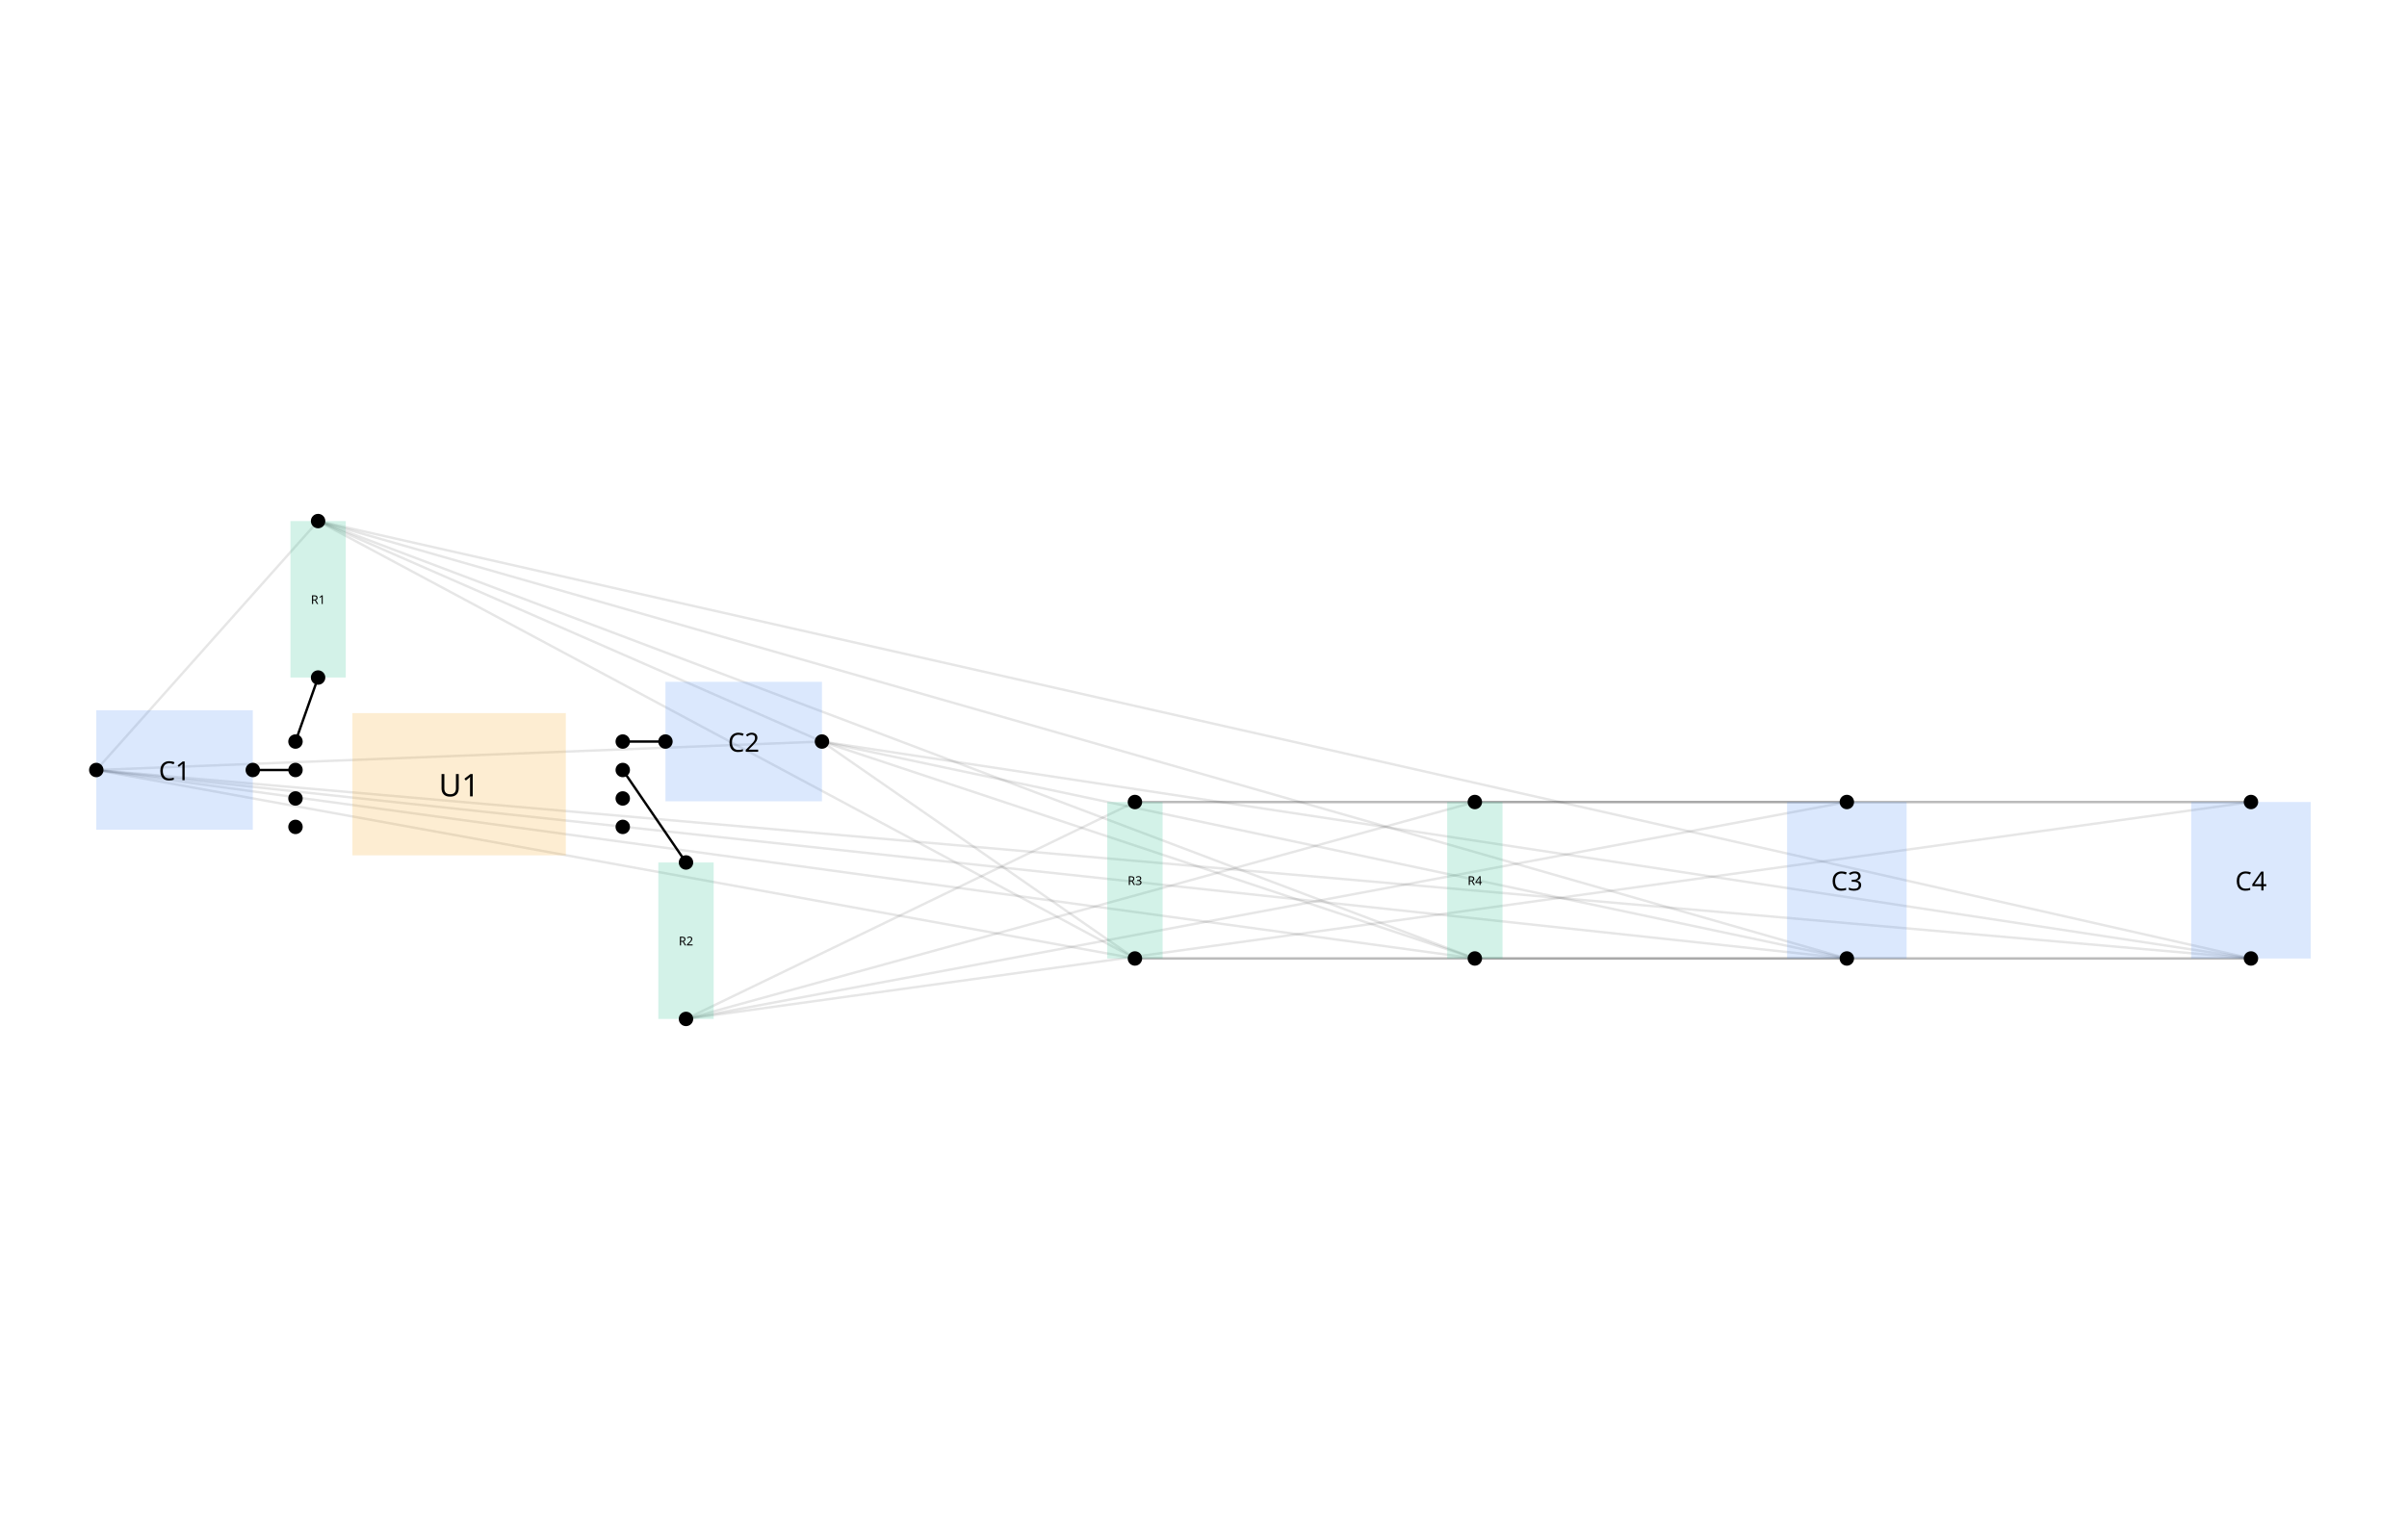
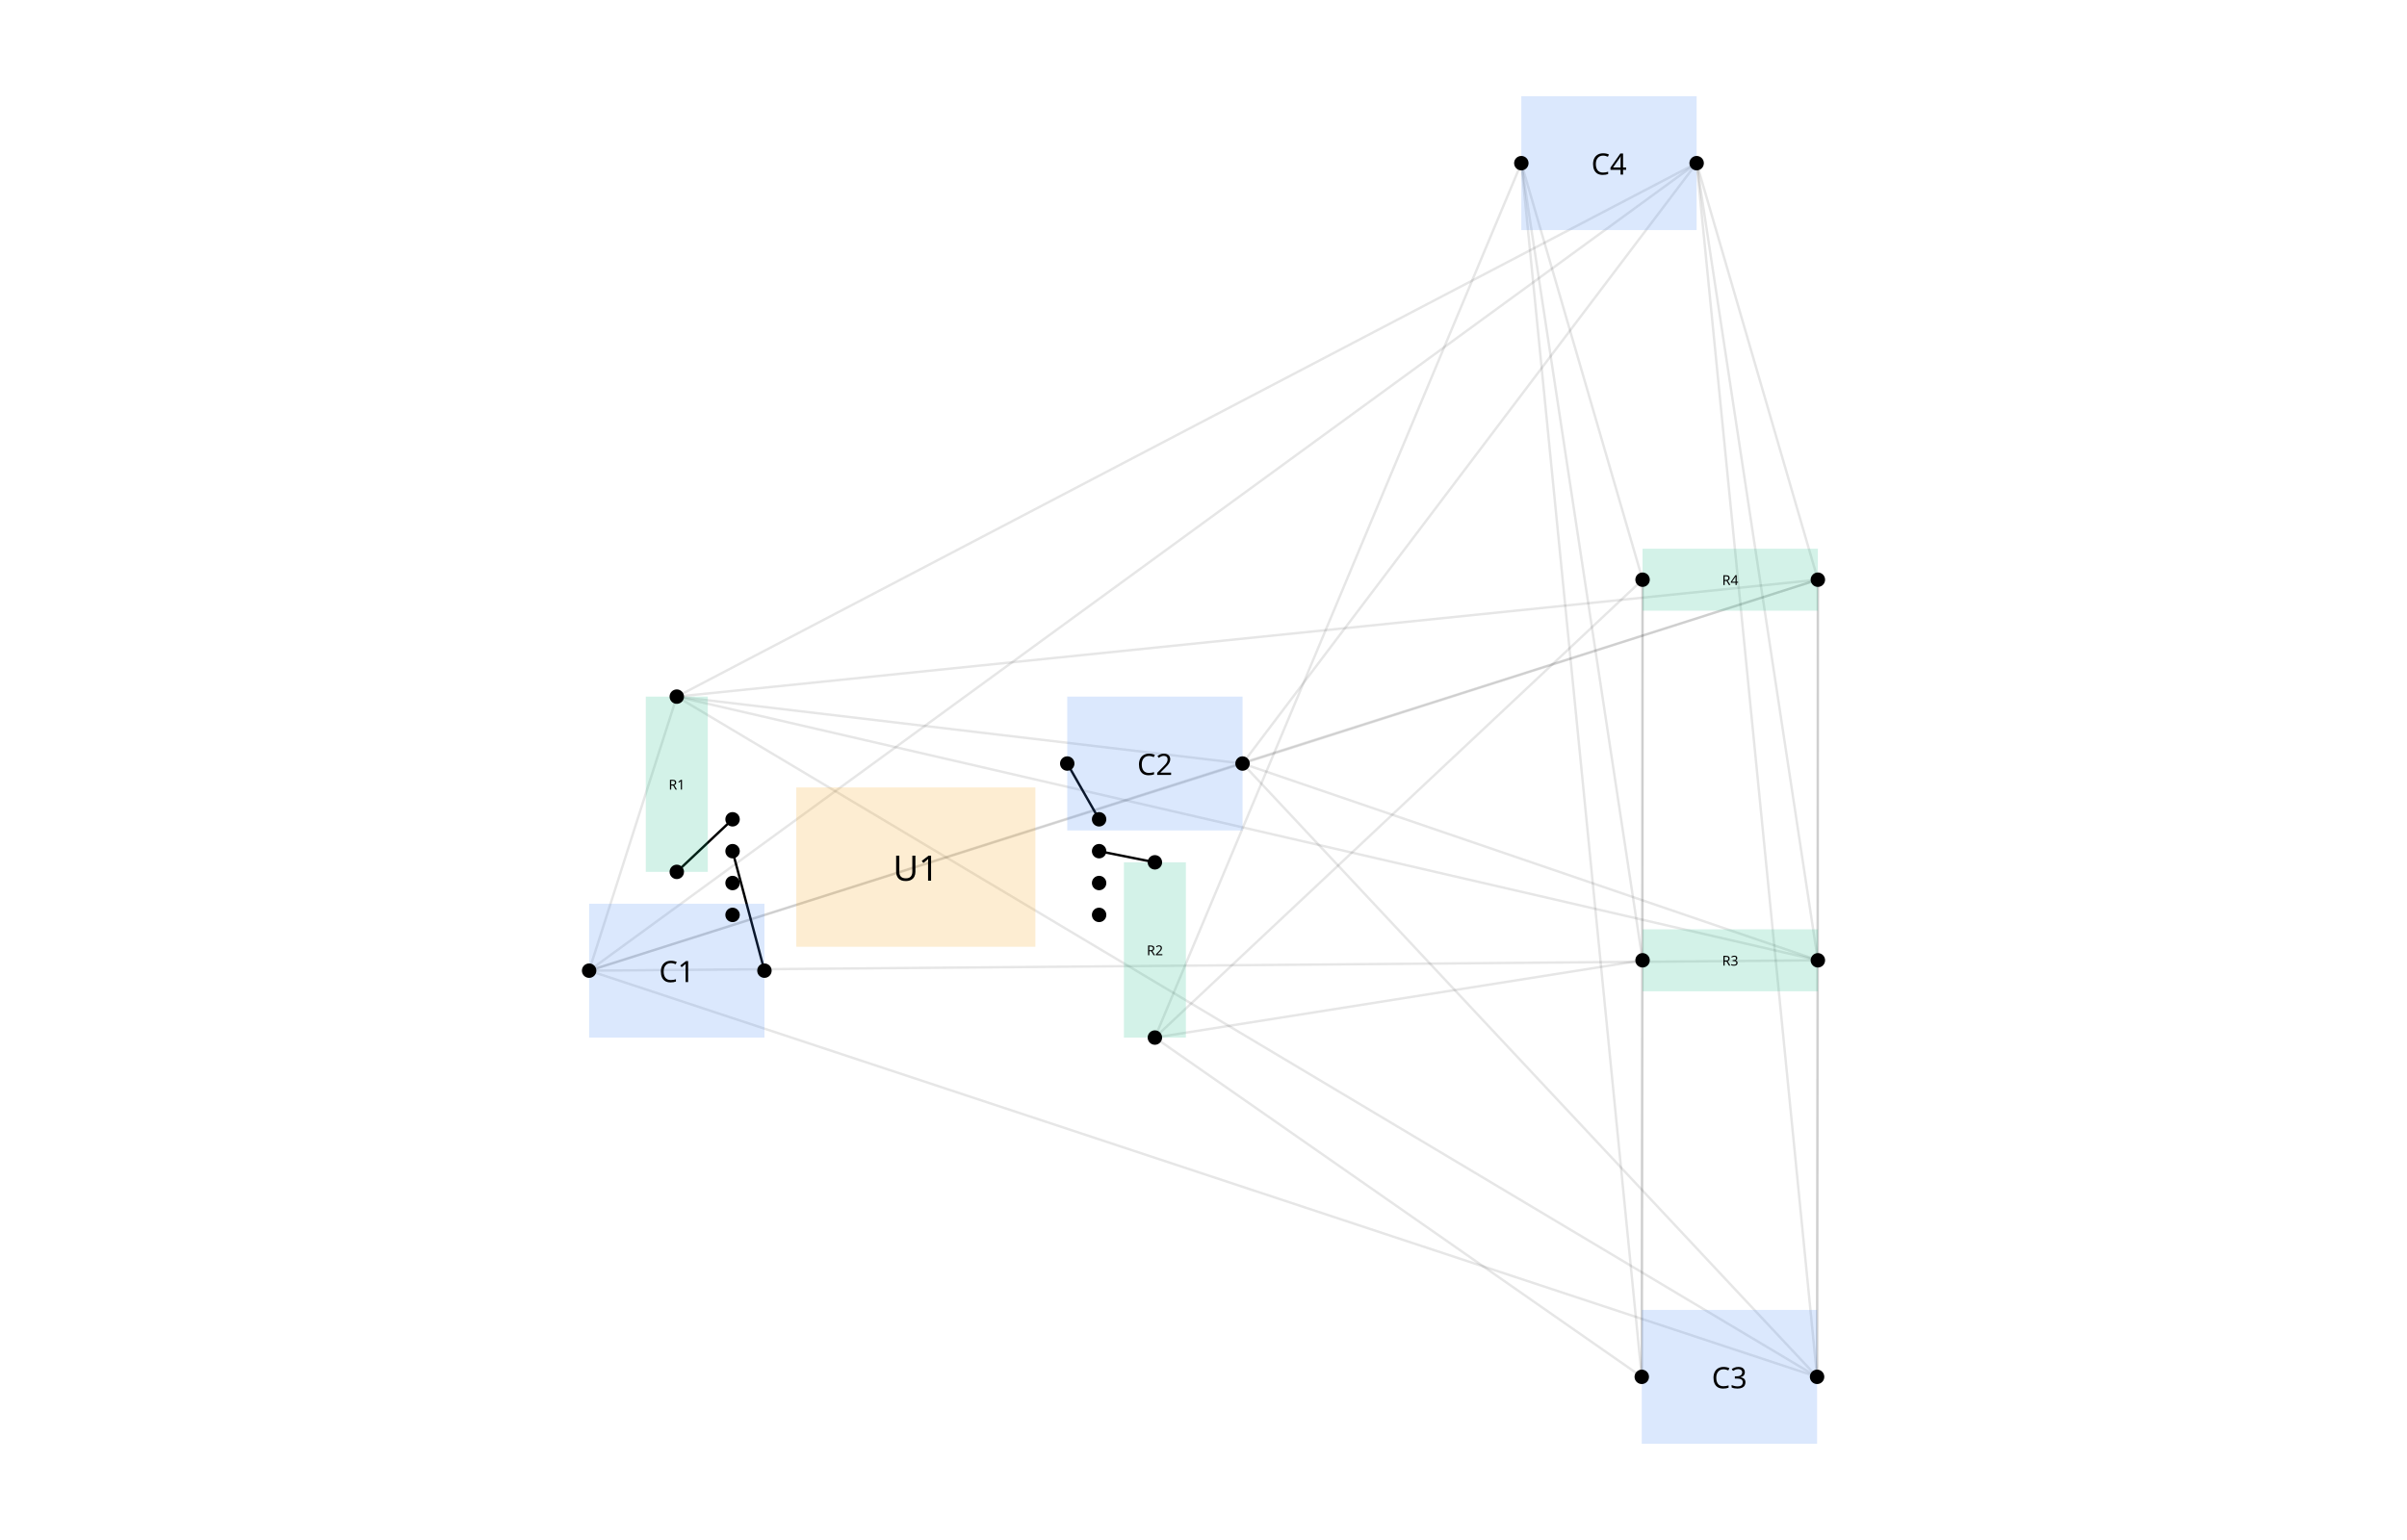
<svg xmlns="http://www.w3.org/2000/svg" width="1000" height="640" viewBox="0 0 1000 640">
  <rect width="100%" height="100%" fill="white" />
  <g>
-     <polyline data-points="-0.991089300000001,1.7500000000000007 -2.55,3.2307796585468793e-16" data-type="line" data-label="" points="132.155,216.548 40,320" fill="none" stroke="rgba(0,0,0,0.1)" stroke-width="1px" />
-   </g>
-   <g>
-     <polyline data-points="-0.991089300000001,1.7500000000000007 2.5500000000000003,0.19999999999999993" data-type="line" data-label="" points="132.155,216.548 341.488,308.177" fill="none" stroke="rgba(0,0,0,0.1)" stroke-width="1px" />
-   </g>
-   <g>
-     <polyline data-points="-0.991089300000001,1.7500000000000007 4.749455349999999,-1.3249999999999993" data-type="line" data-label="" points="132.155,216.548 471.509,398.328" fill="none" stroke="rgba(0,0,0,0.1)" stroke-width="1px" />
-   </g>
-   <g>
-     <polyline data-points="-0.991089300000001,1.7500000000000007 7.1383660499999975,-1.3250000000000002" data-type="line" data-label="" points="132.155,216.548 612.73,398.328" fill="none" stroke="rgba(0,0,0,0.1)" stroke-width="1px" />
-   </g>
-   <g>
-     <polyline data-points="-0.991089300000001,1.7500000000000007 9.752821399999997,-1.3249999999999993" data-type="line" data-label="" points="132.155,216.548 767.284,398.328" fill="none" stroke="rgba(0,0,0,0.1)" stroke-width="1px" />
-   </g>
-   <g>
-     <polyline data-points="-0.991089300000001,1.7500000000000007 12.592821399999997,-1.325000000000001" data-type="line" data-label="" points="132.155,216.548 935.172,398.328" fill="none" stroke="rgba(0,0,0,0.1)" stroke-width="1px" />
-   </g>
-   <g>
-     <polyline data-points="-2.55,3.2307796585468793e-16 2.5500000000000003,0.19999999999999993" data-type="line" data-label="" points="40,320 341.488,308.177" fill="none" stroke="rgba(0,0,0,0.1)" stroke-width="1px" />
-   </g>
-   <g>
-     <polyline data-points="-2.55,3.2307796585468793e-16 4.749455349999999,-1.3249999999999993" data-type="line" data-label="" points="40,320 471.509,398.328" fill="none" stroke="rgba(0,0,0,0.1)" stroke-width="1px" />
-   </g>
-   <g>
-     <polyline data-points="-2.55,3.2307796585468793e-16 7.1383660499999975,-1.3250000000000002" data-type="line" data-label="" points="40,320 612.73,398.328" fill="none" stroke="rgba(0,0,0,0.1)" stroke-width="1px" />
-   </g>
-   <g>
-     <polyline data-points="-2.55,3.2307796585468793e-16 9.752821399999997,-1.3249999999999993" data-type="line" data-label="" points="40,320 767.284,398.328" fill="none" stroke="rgba(0,0,0,0.1)" stroke-width="1px" />
-   </g>
-   <g>
-     <polyline data-points="-2.55,3.2307796585468793e-16 12.592821399999997,-1.325000000000001" data-type="line" data-label="" points="40,320 935.172,398.328" fill="none" stroke="rgba(0,0,0,0.1)" stroke-width="1px" />
-   </g>
-   <g>
-     <polyline data-points="2.5500000000000003,0.19999999999999993 4.749455349999999,-1.3249999999999993" data-type="line" data-label="" points="341.488,308.177 471.509,398.328" fill="none" stroke="rgba(0,0,0,0.1)" stroke-width="1px" />
-   </g>
-   <g>
-     <polyline data-points="2.5500000000000003,0.19999999999999993 7.1383660499999975,-1.3250000000000002" data-type="line" data-label="" points="341.488,308.177 612.73,398.328" fill="none" stroke="rgba(0,0,0,0.1)" stroke-width="1px" />
-   </g>
-   <g>
-     <polyline data-points="2.5500000000000003,0.19999999999999993 9.752821399999997,-1.3249999999999993" data-type="line" data-label="" points="341.488,308.177 767.284,398.328" fill="none" stroke="rgba(0,0,0,0.1)" stroke-width="1px" />
-   </g>
-   <g>
-     <polyline data-points="2.5500000000000003,0.19999999999999993 12.592821399999997,-1.325000000000001" data-type="line" data-label="" points="341.488,308.177 935.172,398.328" fill="none" stroke="rgba(0,0,0,0.1)" stroke-width="1px" />
-   </g>
-   <g>
-     <polyline data-points="4.749455349999999,-1.3249999999999993 7.1383660499999975,-1.3250000000000002" data-type="line" data-label="" points="471.509,398.328 612.73,398.328" fill="none" stroke="rgba(0,0,0,0.1)" stroke-width="1px" />
-   </g>
-   <g>
-     <polyline data-points="4.749455349999999,-1.3249999999999993 9.752821399999997,-1.3249999999999993" data-type="line" data-label="" points="471.509,398.328 767.284,398.328" fill="none" stroke="rgba(0,0,0,0.1)" stroke-width="1px" />
-   </g>
-   <g>
-     <polyline data-points="4.749455349999999,-1.3249999999999993 12.592821399999997,-1.325000000000001" data-type="line" data-label="" points="471.509,398.328 935.172,398.328" fill="none" stroke="rgba(0,0,0,0.1)" stroke-width="1px" />
-   </g>
-   <g>
-     <polyline data-points="7.1383660499999975,-1.3250000000000002 9.752821399999997,-1.3249999999999993" data-type="line" data-label="" points="612.73,398.328 767.284,398.328" fill="none" stroke="rgba(0,0,0,0.1)" stroke-width="1px" />
-   </g>
-   <g>
-     <polyline data-points="7.1383660499999975,-1.3250000000000002 12.592821399999997,-1.325000000000001" data-type="line" data-label="" points="612.73,398.328 935.172,398.328" fill="none" stroke="rgba(0,0,0,0.1)" stroke-width="1px" />
-   </g>
-   <g>
-     <polyline data-points="9.752821399999997,-1.3249999999999993 12.592821399999997,-1.325000000000001" data-type="line" data-label="" points="767.284,398.328 935.172,398.328" fill="none" stroke="rgba(0,0,0,0.1)" stroke-width="1px" />
-   </g>
-   <g>
-     <polyline data-points="1.5944553499999996,-1.7500000000000007 4.749455349999999,-0.22499999999999964" data-type="line" data-label="" points="285,423.452 471.509,333.301" fill="none" stroke="rgba(0,0,0,0.1)" stroke-width="1px" />
-   </g>
-   <g>
-     <polyline data-points="1.5944553499999996,-1.7500000000000007 7.1383660499999975,-0.22500000000000053" data-type="line" data-label="" points="285,423.452 612.73,333.301" fill="none" stroke="rgba(0,0,0,0.1)" stroke-width="1px" />
-   </g>
-   <g>
-     <polyline data-points="1.5944553499999996,-1.7500000000000007 9.752821399999997,-0.22499999999999876" data-type="line" data-label="" points="285,423.452 767.284,333.301" fill="none" stroke="rgba(0,0,0,0.1)" stroke-width="1px" />
-   </g>
-   <g>
-     <polyline data-points="1.5944553499999996,-1.7500000000000007 12.592821399999997,-0.22499999999999964" data-type="line" data-label="" points="285,423.452 935.172,333.301" fill="none" stroke="rgba(0,0,0,0.1)" stroke-width="1px" />
-   </g>
-   <g>
-     <polyline data-points="4.749455349999999,-0.22499999999999964 7.1383660499999975,-0.22500000000000053" data-type="line" data-label="" points="471.509,333.301 612.73,333.301" fill="none" stroke="rgba(0,0,0,0.1)" stroke-width="1px" />
-   </g>
-   <g>
-     <polyline data-points="4.749455349999999,-0.22499999999999964 9.752821399999997,-0.22499999999999876" data-type="line" data-label="" points="471.509,333.301 767.284,333.301" fill="none" stroke="rgba(0,0,0,0.1)" stroke-width="1px" />
-   </g>
-   <g>
-     <polyline data-points="4.749455349999999,-0.22499999999999964 12.592821399999997,-0.22499999999999964" data-type="line" data-label="" points="471.509,333.301 935.172,333.301" fill="none" stroke="rgba(0,0,0,0.1)" stroke-width="1px" />
-   </g>
-   <g>
-     <polyline data-points="7.1383660499999975,-0.22500000000000053 9.752821399999997,-0.22499999999999876" data-type="line" data-label="" points="612.73,333.301 767.284,333.301" fill="none" stroke="rgba(0,0,0,0.1)" stroke-width="1px" />
-   </g>
-   <g>
-     <polyline data-points="7.1383660499999975,-0.22500000000000053 12.592821399999997,-0.22499999999999964" data-type="line" data-label="" points="612.73,333.301 935.172,333.301" fill="none" stroke="rgba(0,0,0,0.1)" stroke-width="1px" />
-   </g>
-   <g>
-     <polyline data-points="9.752821399999997,-0.22499999999999876 12.592821399999997,-0.22499999999999964" data-type="line" data-label="" points="767.284,333.301 935.172,333.301" fill="none" stroke="rgba(0,0,0,0.1)" stroke-width="1px" />
-   </g>
-   <g>
-     <polyline data-points="-0.9910893000000012,0.6500000000000004 -1.15,0.20000000000000018" data-type="line" data-label="" points="132.155,281.575 122.761,308.177" fill="none" stroke="black" stroke-width="1px" />
-   </g>
-   <g>
-     <polyline data-points="-1.4499999999999997,1.2101124399537463e-16 -1.15,1.6653345369377348e-16" data-type="line" data-label="" points="105.027,320 122.761,320" fill="none" stroke="black" stroke-width="1px" />
-   </g>
-   <g>
-     <polyline data-points="1.5944553499999996,-0.6500000000000004 1.15,1.1102230246251565e-16" data-type="line" data-label="" points="285,358.425 258.726,320" fill="none" stroke="black" stroke-width="1px" />
-   </g>
-   <g>
-     <polyline data-points="1.45,0.19999999999999998 1.15,0.20000000000000018" data-type="line" data-label="" points="276.461,308.177 258.726,308.177" fill="none" stroke="black" stroke-width="1px" />
-   </g>
-   <g>
-     <rect data-type="rect" data-label="U1" data-x="0" data-y="-0.09999999999999987" x="146.407" y="296.354" width="88.673" height="59.115" fill="rgba(245, 158, 11, 0.18)" stroke="none" stroke-width="0.017" />
-   </g>
-   <g>
-     <rect data-type="rect" data-label="R1" data-x="-0.9910893000000011" data-y="1.2000000000000004" x="120.66" y="216.548" width="22.991" height="65.027" fill="rgba(16, 185, 129, 0.18)" stroke="none" stroke-width="0.017" />
-   </g>
-   <g>
-     <rect data-type="rect" data-label="C1" data-x="-2" data-y="2.220446049250313e-16" x="40" y="295.172" width="65.027" height="49.657" fill="rgba(59, 130, 246, 0.18)" stroke="none" stroke-width="0.017" />
-   </g>
-   <g>
-     <rect data-type="rect" data-label="R2" data-x="1.5944553499999996" data-y="-1.2000000000000004" x="273.505" y="358.425" width="22.991" height="65.027" fill="rgba(16, 185, 129, 0.18)" stroke="none" stroke-width="0.017" />
-   </g>
-   <g>
-     <rect data-type="rect" data-label="C2" data-x="2" data-y="0.19999999999999996" x="276.461" y="283.349" width="65.027" height="49.657" fill="rgba(59, 130, 246, 0.18)" stroke="none" stroke-width="0.017" />
-   </g>
-   <g>
-     <rect data-type="rect" data-label="R3" data-x="4.749455349999999" data-y="-0.7749999999999995" x="460.014" y="333.301" width="22.991" height="65.027" fill="rgba(16, 185, 129, 0.18)" stroke="none" stroke-width="0.017" />
-   </g>
-   <g>
-     <rect data-type="rect" data-label="R4" data-x="7.1383660499999975" data-y="-0.7750000000000004" x="601.235" y="333.301" width="22.991" height="65.027" fill="rgba(16, 185, 129, 0.18)" stroke="none" stroke-width="0.017" />
-   </g>
-   <g>
-     <rect data-type="rect" data-label="C3" data-x="9.752821399999997" data-y="-0.7749999999999986" x="742.456" y="333.301" width="49.657" height="65.027" fill="rgba(59, 130, 246, 0.18)" stroke="none" stroke-width="0.017" />
-   </g>
-   <g>
-     <rect data-type="rect" data-label="C4" data-x="12.592821399999997" data-y="-0.7750000000000004" x="910.343" y="333.301" width="49.657" height="65.027" fill="rgba(59, 130, 246, 0.18)" stroke="none" stroke-width="0.017" />
-   </g>
-   <text data-type="text" data-label="U1" data-x="0" data-y="-0.09999999999999987" x="190.744" y="325.912" fill="black" font-size="13.005" font-family="sans-serif" text-anchor="middle" dominant-baseline="central">U1</text>
-   <text data-type="text" data-label="R1" data-x="-0.9910893000000011" data-y="1.2000000000000004" x="132.155" y="249.062" fill="black" font-size="5.058" font-family="sans-serif" text-anchor="middle" dominant-baseline="central">R1</text>
-   <text data-type="text" data-label="C1" data-x="-2" data-y="2.220446049250313e-16" x="72.513" y="320" fill="black" font-size="10.924" font-family="sans-serif" text-anchor="middle" dominant-baseline="central">C1</text>
-   <text data-type="text" data-label="R2" data-x="1.5944553499999996" data-y="-1.2000000000000004" x="285" y="390.938" fill="black" font-size="5.058" font-family="sans-serif" text-anchor="middle" dominant-baseline="central">R2</text>
-   <text data-type="text" data-label="C2" data-x="2" data-y="0.19999999999999996" x="308.974" y="308.177" fill="black" font-size="10.924" font-family="sans-serif" text-anchor="middle" dominant-baseline="central">C2</text>
-   <text data-type="text" data-label="R3" data-x="4.749455349999999" data-y="-0.7749999999999995" x="471.509" y="365.814" fill="black" font-size="5.058" font-family="sans-serif" text-anchor="middle" dominant-baseline="central">R3</text>
-   <text data-type="text" data-label="R4" data-x="7.1383660499999975" data-y="-0.7750000000000004" x="612.73" y="365.814" fill="black" font-size="5.058" font-family="sans-serif" text-anchor="middle" dominant-baseline="central">R4</text>
-   <text data-type="text" data-label="C3" data-x="9.752821399999997" data-y="-0.7749999999999986" x="767.284" y="365.814" fill="black" font-size="10.924" font-family="sans-serif" text-anchor="middle" dominant-baseline="central">C3</text>
-   <text data-type="text" data-label="C4" data-x="12.592821399999997" data-y="-0.7750000000000004" x="935.172" y="365.814" fill="black" font-size="10.924" font-family="sans-serif" text-anchor="middle" dominant-baseline="central">C4</text>
-   <g>
-     <circle data-type="point" data-label="U1.1" data-x="-1.15" data-y="0.20000000000000018" cx="122.761" cy="308.177" r="3" fill="black" />
-   </g>
-   <g>
-     <circle data-type="point" data-label="U1.2" data-x="-1.15" data-y="1.6653345369377348e-16" cx="122.761" cy="320" r="3" fill="black" />
-   </g>
-   <g>
-     <circle data-type="point" data-label="U1.3" data-x="-1.15" data-y="-0.19999999999999984" cx="122.761" cy="331.823" r="3" fill="black" />
-   </g>
-   <g>
-     <circle data-type="point" data-label="U1.4" data-x="-1.15" data-y="-0.3999999999999999" cx="122.761" cy="343.646" r="3" fill="black" />
-   </g>
-   <g>
-     <circle data-type="point" data-label="U1.5" data-x="1.15" data-y="-0.3999999999999999" cx="258.726" cy="343.646" r="3" fill="black" />
-   </g>
-   <g>
-     <circle data-type="point" data-label="U1.6" data-x="1.15" data-y="-0.1999999999999999" cx="258.726" cy="331.823" r="3" fill="black" />
-   </g>
-   <g>
-     <circle data-type="point" data-label="U1.7" data-x="1.15" data-y="1.1102230246251565e-16" cx="258.726" cy="320" r="3" fill="black" />
-   </g>
-   <g>
-     <circle data-type="point" data-label="U1.8" data-x="1.15" data-y="0.20000000000000018" cx="258.726" cy="308.177" r="3" fill="black" />
-   </g>
-   <g>
-     <circle data-type="point" data-label="R1.1" data-x="-0.9910893000000012" data-y="0.6500000000000004" cx="132.155" cy="281.575" r="3" fill="black" />
-   </g>
-   <g>
-     <circle data-type="point" data-label="R1.2 (GND)" data-x="-0.991089300000001" data-y="1.7500000000000007" cx="132.155" cy="216.548" r="3" fill="black" />
-   </g>
-   <g>
-     <circle data-type="point" data-label="C1.1" data-x="-1.4499999999999997" data-y="1.2101124399537463e-16" cx="105.027" cy="320" r="3" fill="black" />
-   </g>
-   <g>
-     <circle data-type="point" data-label="C1.2 (GND)" data-x="-2.55" data-y="3.2307796585468793e-16" cx="40" cy="320" r="3" fill="black" />
-   </g>
-   <g>
-     <circle data-type="point" data-label="R2.1" data-x="1.5944553499999996" data-y="-0.6500000000000004" cx="285" cy="358.425" r="3" fill="black" />
-   </g>
-   <g>
-     <circle data-type="point" data-label="R2.2 (VDD)" data-x="1.5944553499999996" data-y="-1.7500000000000007" cx="285" cy="423.452" r="3" fill="black" />
-   </g>
-   <g>
-     <circle data-type="point" data-label="C2.1" data-x="1.45" data-y="0.19999999999999998" cx="276.461" cy="308.177" r="3" fill="black" />
-   </g>
-   <g>
-     <circle data-type="point" data-label="C2.2 (GND)" data-x="2.5500000000000003" data-y="0.19999999999999993" cx="341.488" cy="308.177" r="3" fill="black" />
-   </g>
-   <g>
-     <circle data-type="point" data-label="R3.1 (VDD)" data-x="4.749455349999999" data-y="-0.22499999999999964" cx="471.509" cy="333.301" r="3" fill="black" />
-   </g>
-   <g>
-     <circle data-type="point" data-label="R3.2 (GND)" data-x="4.749455349999999" data-y="-1.3249999999999993" cx="471.509" cy="398.328" r="3" fill="black" />
-   </g>
-   <g>
-     <circle data-type="point" data-label="R4.1 (VDD)" data-x="7.1383660499999975" data-y="-0.22500000000000053" cx="612.73" cy="333.301" r="3" fill="black" />
-   </g>
-   <g>
-     <circle data-type="point" data-label="R4.2 (GND)" data-x="7.1383660499999975" data-y="-1.3250000000000002" cx="612.73" cy="398.328" r="3" fill="black" />
-   </g>
-   <g>
-     <circle data-type="point" data-label="C3.1 (VDD)" data-x="9.752821399999997" data-y="-0.22499999999999876" cx="767.284" cy="333.301" r="3" fill="black" />
-   </g>
-   <g>
-     <circle data-type="point" data-label="C3.2 (GND)" data-x="9.752821399999997" data-y="-1.3249999999999993" cx="767.284" cy="398.328" r="3" fill="black" />
-   </g>
-   <g>
-     <circle data-type="point" data-label="C4.1 (VDD)" data-x="12.592821399999997" data-y="-0.22499999999999964" cx="935.172" cy="333.301" r="3" fill="black" />
-   </g>
-   <g>
-     <circle data-type="point" data-label="C4.2 (GND)" data-x="12.592821399999997" data-y="-1.325000000000001" cx="935.172" cy="398.328" r="3" fill="black" />
+     <polyline data-points="-1.5,0.8700000000000003 -2.0500000000000003,-0.8500000000000001" data-type="line" data-label="" points="281.173,289.507 244.757,403.39" fill="none" stroke="rgba(0,0,0,0.1)" stroke-width="1px" />
+   </g>
+   <g>
+     <polyline data-points="-1.5,0.8700000000000003 2.0500000000000003,0.45" data-type="line" data-label="" points="281.173,289.507 516.222,317.316" fill="none" stroke="rgba(0,0,0,0.1)" stroke-width="1px" />
+   </g>
+   <g>
+     <polyline data-points="-1.5,0.8700000000000003 5.659999999999999,-0.7850000000000001" data-type="line" data-label="" points="281.173,289.507 755.243,399.086" fill="none" stroke="rgba(0,0,0,0.1)" stroke-width="1px" />
+   </g>
+   <g>
+     <polyline data-points="-1.5,0.8700000000000003 5.659999999999999,1.603910699999999" data-type="line" data-label="" points="281.173,289.507 755.243,240.914" fill="none" stroke="rgba(0,0,0,0.1)" stroke-width="1px" />
+   </g>
+   <g>
+     <polyline data-points="-1.5,0.8700000000000003 5.654999999999999,-3.39945535" data-type="line" data-label="" points="281.173,289.507 754.912,572.191" fill="none" stroke="rgba(0,0,0,0.1)" stroke-width="1px" />
+   </g>
+   <g>
+     <polyline data-points="-1.5,0.8700000000000003 4.899306918749999,4.218366049999998" data-type="line" data-label="" points="281.173,289.507 704.877,67.809" fill="none" stroke="rgba(0,0,0,0.1)" stroke-width="1px" />
+   </g>
+   <g>
+     <polyline data-points="-2.0500000000000003,-0.8500000000000001 2.0500000000000003,0.45" data-type="line" data-label="" points="244.757,403.39 516.222,317.316" fill="none" stroke="rgba(0,0,0,0.1)" stroke-width="1px" />
+   </g>
+   <g>
+     <polyline data-points="-2.0500000000000003,-0.8500000000000001 5.659999999999999,-0.7850000000000001" data-type="line" data-label="" points="244.757,403.39 755.243,399.086" fill="none" stroke="rgba(0,0,0,0.1)" stroke-width="1px" />
+   </g>
+   <g>
+     <polyline data-points="-2.0500000000000003,-0.8500000000000001 5.659999999999999,1.603910699999999" data-type="line" data-label="" points="244.757,403.39 755.243,240.914" fill="none" stroke="rgba(0,0,0,0.1)" stroke-width="1px" />
+   </g>
+   <g>
+     <polyline data-points="-2.0500000000000003,-0.8500000000000001 5.654999999999999,-3.39945535" data-type="line" data-label="" points="244.757,403.39 754.912,572.191" fill="none" stroke="rgba(0,0,0,0.1)" stroke-width="1px" />
+   </g>
+   <g>
+     <polyline data-points="-2.0500000000000003,-0.8500000000000001 4.899306918749999,4.218366049999998" data-type="line" data-label="" points="244.757,403.39 704.877,67.809" fill="none" stroke="rgba(0,0,0,0.1)" stroke-width="1px" />
+   </g>
+   <g>
+     <polyline data-points="2.0500000000000003,0.45 5.659999999999999,-0.7850000000000001" data-type="line" data-label="" points="516.222,317.316 755.243,399.086" fill="none" stroke="rgba(0,0,0,0.1)" stroke-width="1px" />
+   </g>
+   <g>
+     <polyline data-points="2.0500000000000003,0.45 5.659999999999999,1.603910699999999" data-type="line" data-label="" points="516.222,317.316 755.243,240.914" fill="none" stroke="rgba(0,0,0,0.1)" stroke-width="1px" />
+   </g>
+   <g>
+     <polyline data-points="2.0500000000000003,0.45 5.654999999999999,-3.39945535" data-type="line" data-label="" points="516.222,317.316 754.912,572.191" fill="none" stroke="rgba(0,0,0,0.1)" stroke-width="1px" />
+   </g>
+   <g>
+     <polyline data-points="2.0500000000000003,0.45 4.899306918749999,4.218366049999998" data-type="line" data-label="" points="516.222,317.316 704.877,67.809" fill="none" stroke="rgba(0,0,0,0.1)" stroke-width="1px" />
+   </g>
+   <g>
+     <polyline data-points="5.659999999999999,-0.7850000000000001 5.659999999999999,1.603910699999999" data-type="line" data-label="" points="755.243,399.086 755.243,240.914" fill="none" stroke="rgba(0,0,0,0.1)" stroke-width="1px" />
+   </g>
+   <g>
+     <polyline data-points="5.659999999999999,-0.7850000000000001 5.654999999999999,-3.39945535" data-type="line" data-label="" points="755.243,399.086 754.912,572.191" fill="none" stroke="rgba(0,0,0,0.1)" stroke-width="1px" />
+   </g>
+   <g>
+     <polyline data-points="5.659999999999999,-0.7850000000000001 4.899306918749999,4.218366049999998" data-type="line" data-label="" points="755.243,399.086 704.877,67.809" fill="none" stroke="rgba(0,0,0,0.1)" stroke-width="1px" />
+   </g>
+   <g>
+     <polyline data-points="5.659999999999999,1.603910699999999 5.654999999999999,-3.39945535" data-type="line" data-label="" points="755.243,240.914 754.912,572.191" fill="none" stroke="rgba(0,0,0,0.1)" stroke-width="1px" />
+   </g>
+   <g>
+     <polyline data-points="5.659999999999999,1.603910699999999 4.899306918749999,4.218366049999998" data-type="line" data-label="" points="755.243,240.914 704.877,67.809" fill="none" stroke="rgba(0,0,0,0.1)" stroke-width="1px" />
+   </g>
+   <g>
+     <polyline data-points="5.654999999999999,-3.39945535 4.899306918749999,4.218366049999998" data-type="line" data-label="" points="754.912,572.191 704.877,67.809" fill="none" stroke="rgba(0,0,0,0.1)" stroke-width="1px" />
+   </g>
+   <g>
+     <polyline data-points="1.5,-1.2700000000000002 4.56,-0.7850000000000001" data-type="line" data-label="" points="479.806,431.198 682.411,399.086" fill="none" stroke="rgba(0,0,0,0.1)" stroke-width="1px" />
+   </g>
+   <g>
+     <polyline data-points="1.5,-1.2700000000000002 4.56,1.603910699999999" data-type="line" data-label="" points="479.806,431.198 682.411,240.914" fill="none" stroke="rgba(0,0,0,0.1)" stroke-width="1px" />
+   </g>
+   <g>
+     <polyline data-points="1.5,-1.2700000000000002 4.555,-3.39945535" data-type="line" data-label="" points="479.806,431.198 682.08,572.191" fill="none" stroke="rgba(0,0,0,0.1)" stroke-width="1px" />
+   </g>
+   <g>
+     <polyline data-points="1.5,-1.2700000000000002 3.7993069187499993,4.218366049999998" data-type="line" data-label="" points="479.806,431.198 632.045,67.809" fill="none" stroke="rgba(0,0,0,0.1)" stroke-width="1px" />
+   </g>
+   <g>
+     <polyline data-points="4.56,-0.7850000000000001 4.56,1.603910699999999" data-type="line" data-label="" points="682.411,399.086 682.411,240.914" fill="none" stroke="rgba(0,0,0,0.1)" stroke-width="1px" />
+   </g>
+   <g>
+     <polyline data-points="4.56,-0.7850000000000001 4.555,-3.39945535" data-type="line" data-label="" points="682.411,399.086 682.08,572.191" fill="none" stroke="rgba(0,0,0,0.1)" stroke-width="1px" />
+   </g>
+   <g>
+     <polyline data-points="4.56,-0.7850000000000001 3.7993069187499993,4.218366049999998" data-type="line" data-label="" points="682.411,399.086 632.045,67.809" fill="none" stroke="rgba(0,0,0,0.1)" stroke-width="1px" />
+   </g>
+   <g>
+     <polyline data-points="4.56,1.603910699999999 4.555,-3.39945535" data-type="line" data-label="" points="682.411,240.914 682.08,572.191" fill="none" stroke="rgba(0,0,0,0.1)" stroke-width="1px" />
+   </g>
+   <g>
+     <polyline data-points="4.56,1.603910699999999 3.7993069187499993,4.218366049999998" data-type="line" data-label="" points="682.411,240.914 632.045,67.809" fill="none" stroke="rgba(0,0,0,0.1)" stroke-width="1px" />
+   </g>
+   <g>
+     <polyline data-points="4.555,-3.39945535 3.7993069187499993,4.218366049999998" data-type="line" data-label="" points="682.08,572.191 632.045,67.809" fill="none" stroke="rgba(0,0,0,0.1)" stroke-width="1px" />
+   </g>
+   <g>
+     <polyline data-points="-1.5,-0.2300000000000002 -1.15,0.1000000000000002" data-type="line" data-label="" points="281.173,362.339 304.347,340.489" fill="none" stroke="black" stroke-width="1px" />
+   </g>
+   <g>
+     <polyline data-points="-0.9499999999999997,-0.8500000000000001 -1.15,-0.09999999999999981" data-type="line" data-label="" points="317.589,403.39 304.347,353.731" fill="none" stroke="black" stroke-width="1px" />
+   </g>
+   <g>
+     <polyline data-points="1.5,-0.16999999999999993 1.15,-0.09999999999999987" data-type="line" data-label="" points="479.806,358.366 456.632,353.731" fill="none" stroke="black" stroke-width="1px" />
+   </g>
+   <g>
+     <polyline data-points="0.95,0.45 1.15,0.1000000000000002" data-type="line" data-label="" points="443.39,317.316 456.632,340.489" fill="none" stroke="black" stroke-width="1px" />
+   </g>
+   <g>
+     <rect data-type="rect" data-label="U1" data-x="0" data-y="-0.19999999999999984" x="330.831" y="327.247" width="99.316" height="66.211" fill="rgba(245, 158, 11, 0.18)" stroke="none" stroke-width="0.015" />
+   </g>
+   <g>
+     <rect data-type="rect" data-label="R1" data-x="-1.5" data-y="0.32000000000000006" x="268.298" y="289.507" width="25.75" height="72.832" fill="rgba(16, 185, 129, 0.18)" stroke="none" stroke-width="0.015" />
+   </g>
+   <g>
+     <rect data-type="rect" data-label="C1" data-x="-1.5" data-y="-0.8500000000000001" x="244.757" y="375.581" width="72.832" height="55.617" fill="rgba(59, 130, 246, 0.18)" stroke="none" stroke-width="0.015" />
+   </g>
+   <g>
+     <rect data-type="rect" data-label="R2" data-x="1.5" data-y="-0.72" x="466.931" y="358.366" width="25.75" height="72.832" fill="rgba(16, 185, 129, 0.18)" stroke="none" stroke-width="0.015" />
+   </g>
+   <g>
+     <rect data-type="rect" data-label="C2" data-x="1.5" data-y="0.45" x="443.39" y="289.507" width="72.832" height="55.617" fill="rgba(59, 130, 246, 0.18)" stroke="none" stroke-width="0.015" />
+   </g>
+   <g>
+     <rect data-type="rect" data-label="R3" data-x="5.109999999999999" data-y="-0.7850000000000001" x="682.411" y="386.211" width="72.832" height="25.75" fill="rgba(16, 185, 129, 0.18)" stroke="none" stroke-width="0.015" />
+   </g>
+   <g>
+     <rect data-type="rect" data-label="R4" data-x="5.109999999999999" data-y="1.603910699999999" x="682.411" y="228.039" width="72.832" height="25.75" fill="rgba(16, 185, 129, 0.18)" stroke="none" stroke-width="0.015" />
+   </g>
+   <g>
+     <rect data-type="rect" data-label="C3" data-x="5.1049999999999995" data-y="-3.39945535" x="682.08" y="544.383" width="72.832" height="55.617" fill="rgba(59, 130, 246, 0.18)" stroke="none" stroke-width="0.015" />
+   </g>
+   <g>
+     <rect data-type="rect" data-label="C4" data-x="4.349306918749999" data-y="4.218366049999998" x="632.045" y="40" width="72.832" height="55.617" fill="rgba(59, 130, 246, 0.18)" stroke="none" stroke-width="0.015" />
+   </g>
+   <text data-type="text" data-label="U1" data-x="0" data-y="-0.19999999999999984" x="380.489" y="360.353" fill="black" font-size="14.566" font-family="sans-serif" text-anchor="middle" dominant-baseline="central">U1</text>
+   <text data-type="text" data-label="R1" data-x="-1.5" data-y="0.32000000000000006" x="281.173" y="325.923" fill="black" font-size="5.665" font-family="sans-serif" text-anchor="middle" dominant-baseline="central">R1</text>
+   <text data-type="text" data-label="C1" data-x="-1.5" data-y="-0.8500000000000001" x="281.173" y="403.39" fill="black" font-size="12.236" font-family="sans-serif" text-anchor="middle" dominant-baseline="central">C1</text>
+   <text data-type="text" data-label="R2" data-x="1.5" data-y="-0.72" x="479.806" y="394.782" fill="black" font-size="5.665" font-family="sans-serif" text-anchor="middle" dominant-baseline="central">R2</text>
+   <text data-type="text" data-label="C2" data-x="1.5" data-y="0.45" x="479.806" y="317.316" fill="black" font-size="12.236" font-family="sans-serif" text-anchor="middle" dominant-baseline="central">C2</text>
+   <text data-type="text" data-label="R3" data-x="5.109999999999999" data-y="-0.7850000000000001" x="718.827" y="399.086" fill="black" font-size="5.665" font-family="sans-serif" text-anchor="middle" dominant-baseline="central">R3</text>
+   <text data-type="text" data-label="R4" data-x="5.109999999999999" data-y="1.603910699999999" x="718.827" y="240.914" fill="black" font-size="5.665" font-family="sans-serif" text-anchor="middle" dominant-baseline="central">R4</text>
+   <text data-type="text" data-label="C3" data-x="5.1049999999999995" data-y="-3.39945535" x="718.496" y="572.191" fill="black" font-size="12.236" font-family="sans-serif" text-anchor="middle" dominant-baseline="central">C3</text>
+   <text data-type="text" data-label="C4" data-x="4.349306918749999" data-y="4.218366049999998" x="668.461" y="67.809" fill="black" font-size="12.236" font-family="sans-serif" text-anchor="middle" dominant-baseline="central">C4</text>
+   <g>
+     <circle data-type="point" data-label="U1.1" data-x="-1.15" data-y="0.1000000000000002" cx="304.347" cy="340.489" r="3" fill="black" />
+   </g>
+   <g>
+     <circle data-type="point" data-label="U1.2" data-x="-1.15" data-y="-0.09999999999999981" cx="304.347" cy="353.731" r="3" fill="black" />
+   </g>
+   <g>
+     <circle data-type="point" data-label="U1.3" data-x="-1.15" data-y="-0.2999999999999998" cx="304.347" cy="366.974" r="3" fill="black" />
+   </g>
+   <g>
+     <circle data-type="point" data-label="U1.4" data-x="-1.15" data-y="-0.4999999999999999" cx="304.347" cy="380.216" r="3" fill="black" />
+   </g>
+   <g>
+     <circle data-type="point" data-label="U1.5" data-x="1.15" data-y="-0.4999999999999999" cx="456.632" cy="380.216" r="3" fill="black" />
+   </g>
+   <g>
+     <circle data-type="point" data-label="U1.6" data-x="1.15" data-y="-0.2999999999999999" cx="456.632" cy="366.974" r="3" fill="black" />
+   </g>
+   <g>
+     <circle data-type="point" data-label="U1.7" data-x="1.15" data-y="-0.09999999999999987" cx="456.632" cy="353.731" r="3" fill="black" />
+   </g>
+   <g>
+     <circle data-type="point" data-label="U1.8" data-x="1.15" data-y="0.1000000000000002" cx="456.632" cy="340.489" r="3" fill="black" />
+   </g>
+   <g>
+     <circle data-type="point" data-label="R1.1" data-x="-1.5" data-y="-0.2300000000000002" cx="281.173" cy="362.339" r="3" fill="black" />
+   </g>
+   <g>
+     <circle data-type="point" data-label="R1.2 (GND)" data-x="-1.5" data-y="0.8700000000000003" cx="281.173" cy="289.507" r="3" fill="black" />
+   </g>
+   <g>
+     <circle data-type="point" data-label="C1.1" data-x="-0.9499999999999997" data-y="-0.8500000000000001" cx="317.589" cy="403.39" r="3" fill="black" />
+   </g>
+   <g>
+     <circle data-type="point" data-label="C1.2 (GND)" data-x="-2.0500000000000003" data-y="-0.8500000000000001" cx="244.757" cy="403.39" r="3" fill="black" />
+   </g>
+   <g>
+     <circle data-type="point" data-label="R2.1" data-x="1.5" data-y="-0.16999999999999993" cx="479.806" cy="358.366" r="3" fill="black" />
+   </g>
+   <g>
+     <circle data-type="point" data-label="R2.2 (VDD)" data-x="1.5" data-y="-1.2700000000000002" cx="479.806" cy="431.198" r="3" fill="black" />
+   </g>
+   <g>
+     <circle data-type="point" data-label="C2.1" data-x="0.95" data-y="0.45" cx="443.39" cy="317.316" r="3" fill="black" />
+   </g>
+   <g>
+     <circle data-type="point" data-label="C2.2 (GND)" data-x="2.0500000000000003" data-y="0.45" cx="516.222" cy="317.316" r="3" fill="black" />
+   </g>
+   <g>
+     <circle data-type="point" data-label="R3.1 (VDD)" data-x="4.56" data-y="-0.7850000000000001" cx="682.411" cy="399.086" r="3" fill="black" />
+   </g>
+   <g>
+     <circle data-type="point" data-label="R3.2 (GND)" data-x="5.659999999999999" data-y="-0.7850000000000001" cx="755.243" cy="399.086" r="3" fill="black" />
+   </g>
+   <g>
+     <circle data-type="point" data-label="R4.1 (VDD)" data-x="4.56" data-y="1.603910699999999" cx="682.411" cy="240.914" r="3" fill="black" />
+   </g>
+   <g>
+     <circle data-type="point" data-label="R4.2 (GND)" data-x="5.659999999999999" data-y="1.603910699999999" cx="755.243" cy="240.914" r="3" fill="black" />
+   </g>
+   <g>
+     <circle data-type="point" data-label="C3.1 (VDD)" data-x="4.555" data-y="-3.39945535" cx="682.08" cy="572.191" r="3" fill="black" />
+   </g>
+   <g>
+     <circle data-type="point" data-label="C3.2 (GND)" data-x="5.654999999999999" data-y="-3.39945535" cx="754.912" cy="572.191" r="3" fill="black" />
+   </g>
+   <g>
+     <circle data-type="point" data-label="C4.1 (VDD)" data-x="3.7993069187499993" data-y="4.218366049999998" cx="632.045" cy="67.809" r="3" fill="black" />
+   </g>
+   <g>
+     <circle data-type="point" data-label="C4.2 (GND)" data-x="4.899306918749999" data-y="4.218366049999998" cx="704.877" cy="67.809" r="3" fill="black" />
  </g>
  <g id="crosshair" style="display: none">
    <line id="crosshair-h" y1="0" y2="640" stroke="#666" stroke-width="0.5" />
    <line id="crosshair-v" x1="0" x2="1000" stroke="#666" stroke-width="0.5" />
    <text id="coordinates" font-family="monospace" font-size="12" fill="#666" />
  </g>
</svg>
